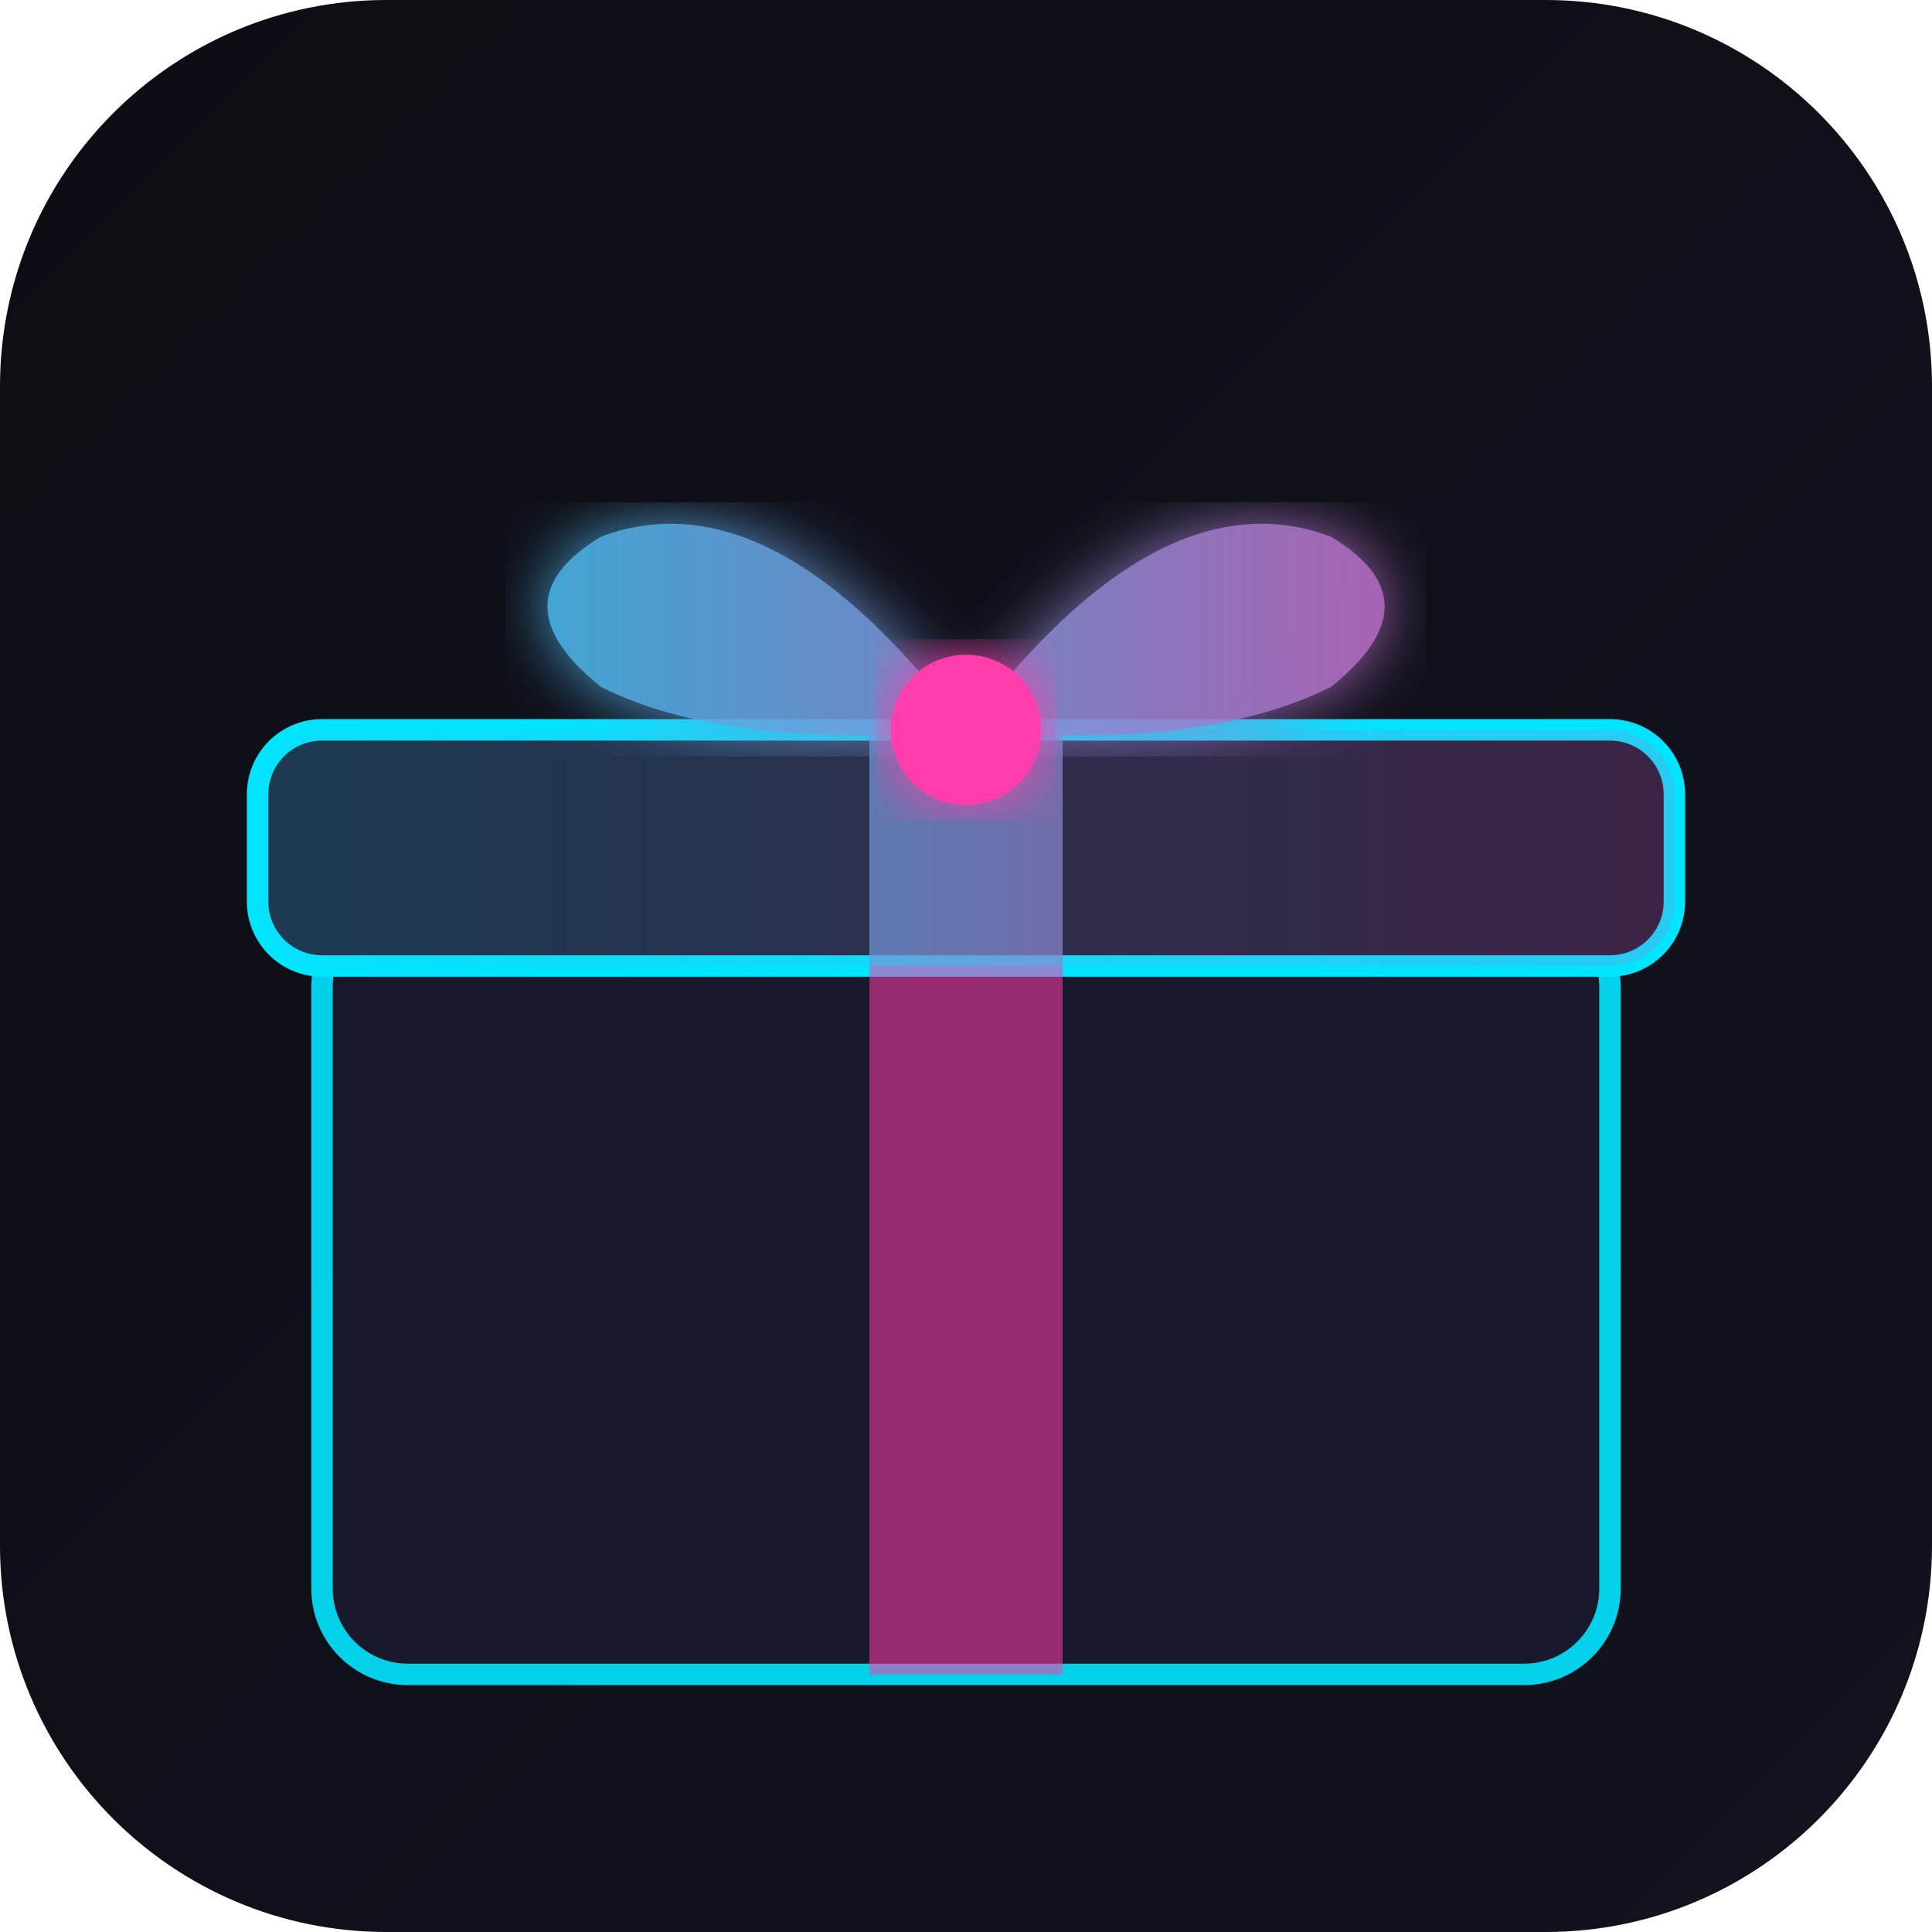
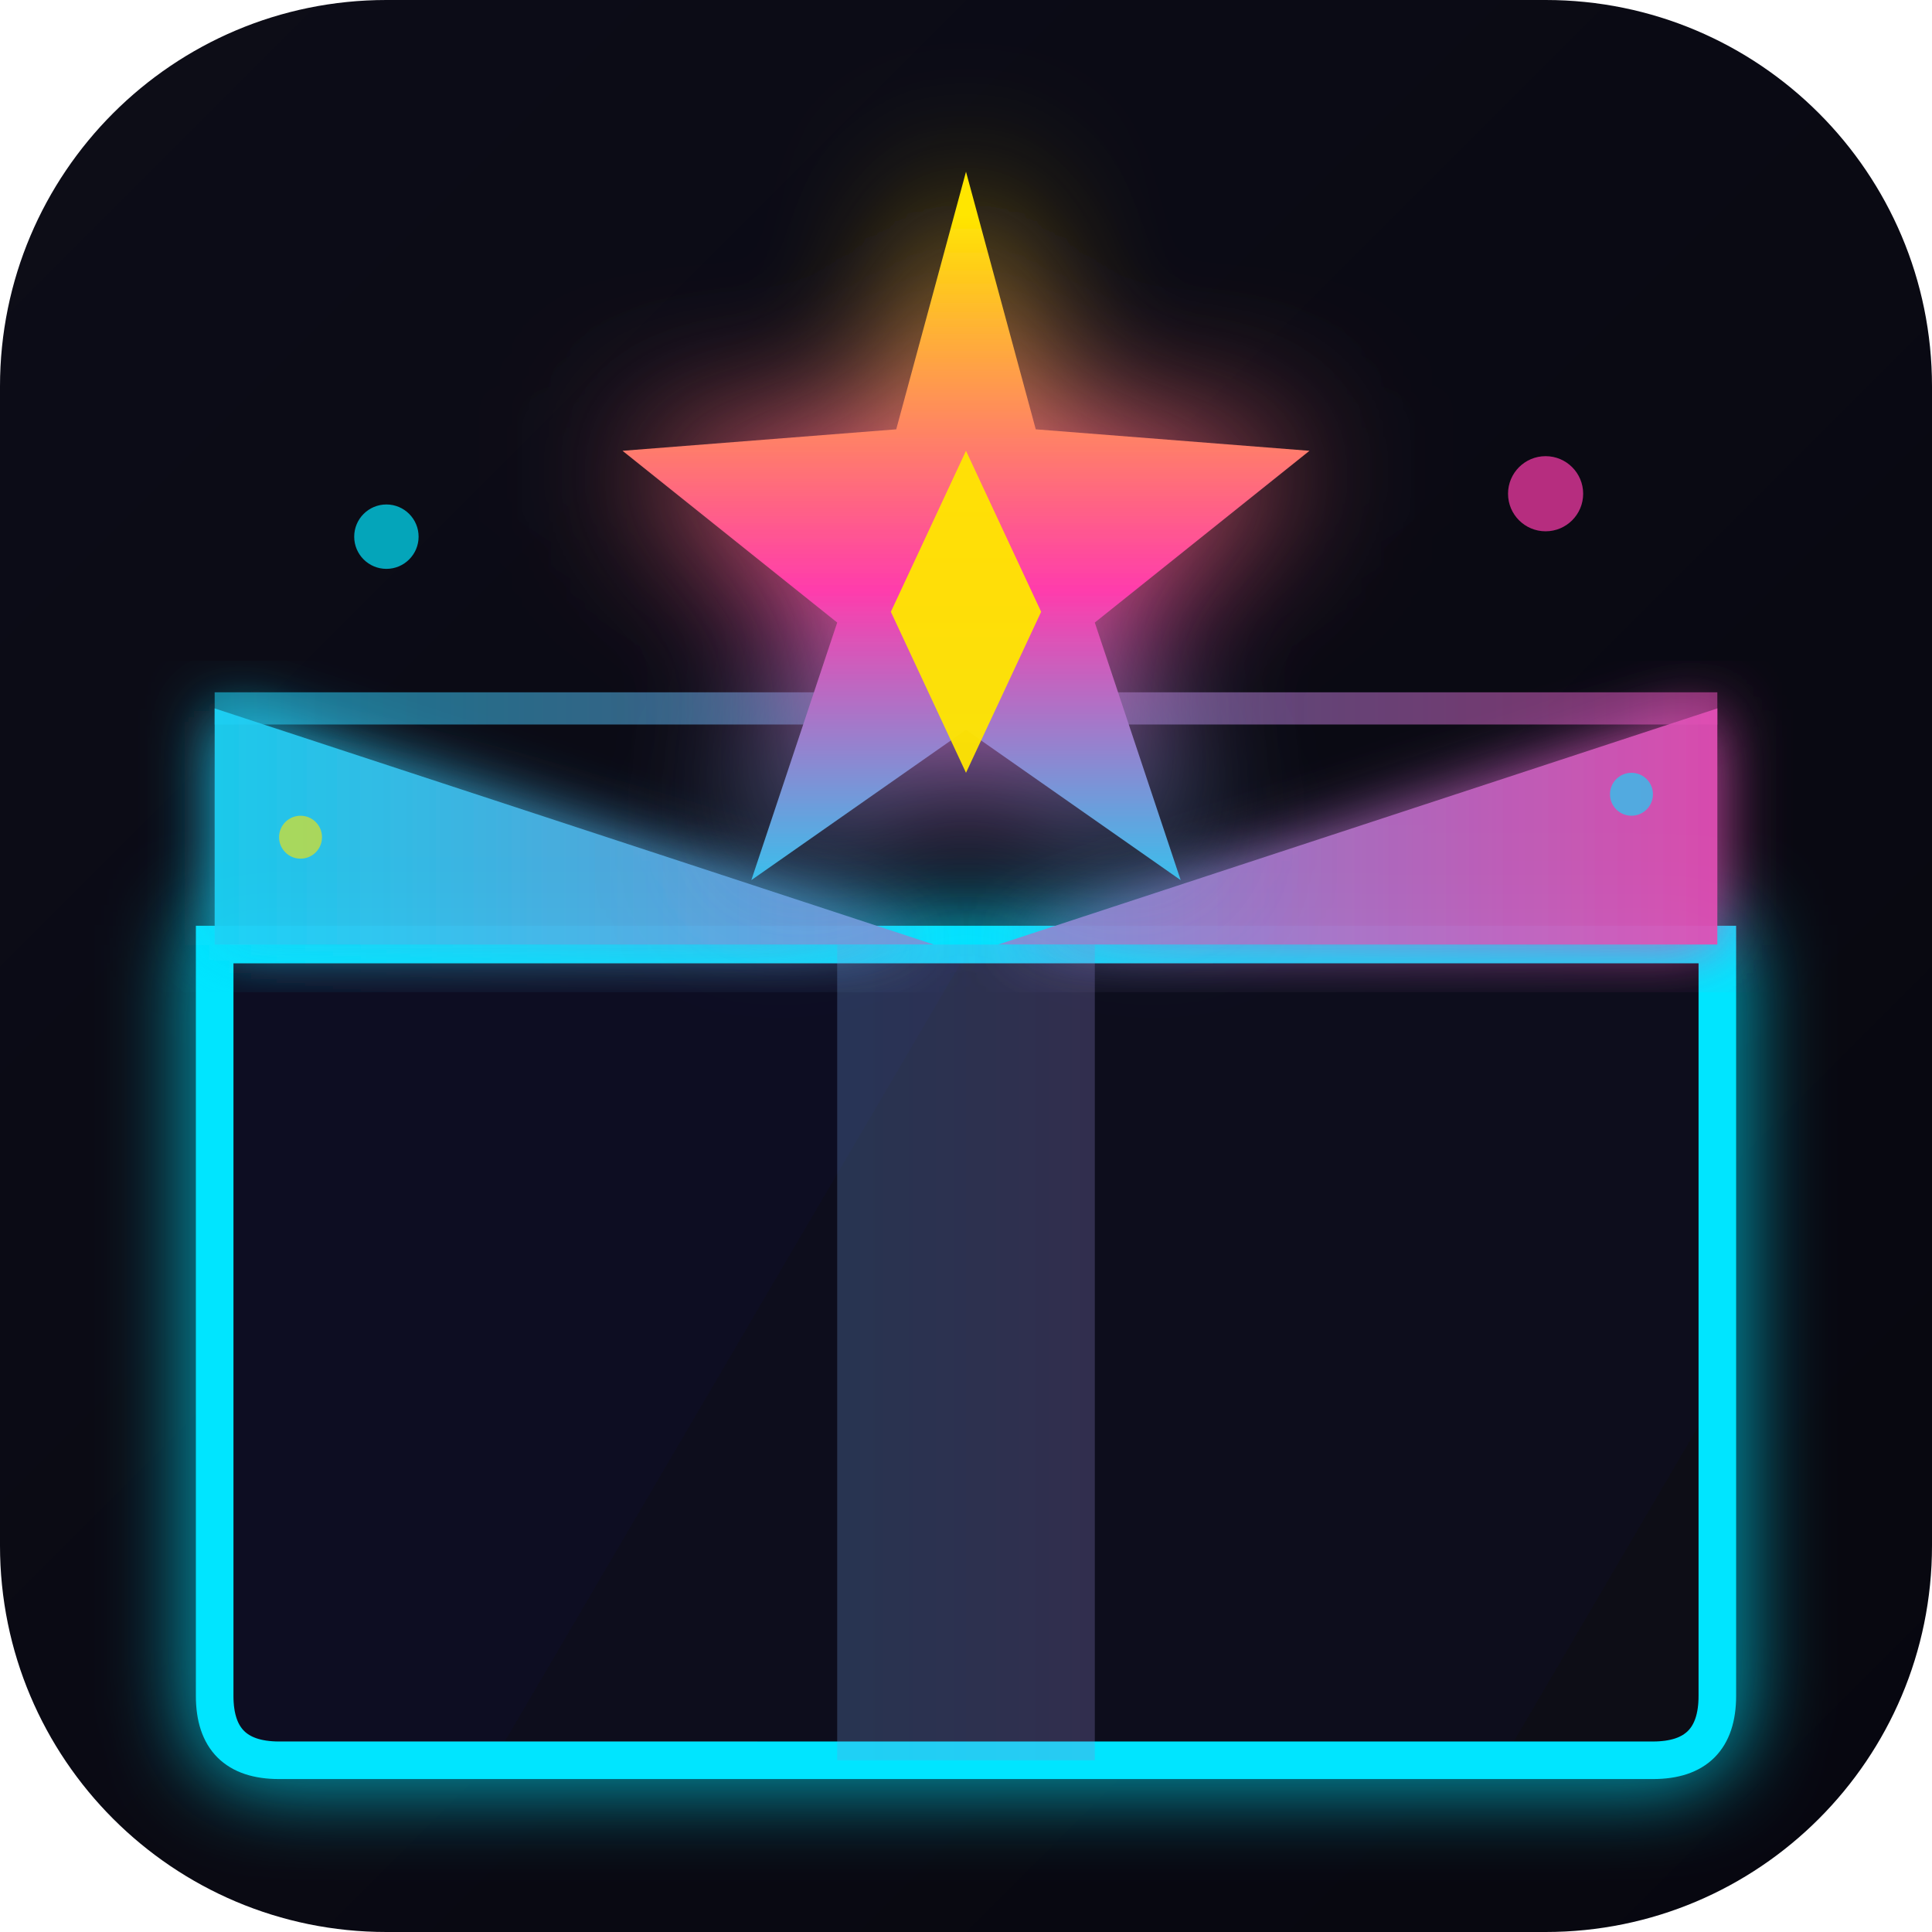
<svg xmlns="http://www.w3.org/2000/svg" width="180" height="180" viewBox="0 0 180 180" fill="none">
  <defs>
    <linearGradient id="bg" x1="0" y1="0" x2="180" y2="180" gradientUnits="userSpaceOnUse">
-       <stop offset="0%" stop-color="#0D0D14" />
-       <stop offset="100%" stop-color="#13131F" />
+       <stop offset="0%" stop-color="#0D0D18" />
+       <stop offset="100%" stop-color="#07070F" />
    </linearGradient>
-     <linearGradient id="ribbon" x1="0" y1="0" x2="180" y2="0" gradientUnits="userSpaceOnUse">
+     <linearGradient id="lid" x1="0" y1="0" x2="180" y2="0" gradientUnits="userSpaceOnUse">
      <stop offset="0%" stop-color="#00E5FF" />
      <stop offset="100%" stop-color="#FF3CAC" />
    </linearGradient>
-     <linearGradient id="ribbon2" x1="0" y1="0" x2="0" y2="90" gradientUnits="userSpaceOnUse">
-       <stop offset="0%" stop-color="#00E5FF" />
-       <stop offset="100%" stop-color="#FF3CAC" />
+     <linearGradient id="starGrad" x1="90" y1="20" x2="90" y2="90" gradientUnits="userSpaceOnUse">
+       <stop offset="0%" stop-color="#FFE600" />
+       <stop offset="50%" stop-color="#FF3CAC" />
+       <stop offset="100%" stop-color="#00E5FF" />
    </linearGradient>
-     <filter id="glow">
+     <linearGradient id="boxFill" x1="20" y1="88" x2="160" y2="170" gradientUnits="userSpaceOnUse">
+       <stop offset="0%" stop-color="#111124" />
+       <stop offset="100%" stop-color="#0A0A18" />
+     </linearGradient>
+     <filter id="glowCyan" x="-30%" y="-30%" width="160%" height="160%">
+       <feGaussianBlur stdDeviation="4" result="blur" />
+       <feMerge>
+         <feMergeNode in="blur" />
+         <feMergeNode in="SourceGraphic" />
+       </feMerge>
+     </filter>
+     <filter id="glowStar" x="-50%" y="-50%" width="200%" height="200%">
+       <feGaussianBlur stdDeviation="7" result="blur" />
+       <feMerge>
+         <feMergeNode in="blur" />
+         <feMergeNode in="SourceGraphic" />
+       </feMerge>
+     </filter>
+     <filter id="glowLid" x="-20%" y="-20%" width="140%" height="140%">
      <feGaussianBlur stdDeviation="3" result="blur" />
      <feMerge>
        <feMergeNode in="blur" />
        <feMergeNode in="SourceGraphic" />
      </feMerge>
    </filter>
  </defs>
  <rect width="180" height="180" rx="36" fill="url(#bg)" />
-   <rect x="30" y="84" width="120" height="72" rx="8" fill="#1A1A2E" stroke="#00E5FF" stroke-width="2" opacity="0.9" />
-   <rect x="24" y="68" width="132" height="22" rx="6" fill="#1A1A2E" stroke="#00E5FF" stroke-width="2" />
-   <rect x="24" y="68" width="132" height="22" rx="6" fill="url(#ribbon)" opacity="0.18" />
-   <rect x="81" y="68" width="18" height="22" fill="url(#ribbon)" opacity="0.7" />
-   <rect x="81" y="90" width="18" height="66" fill="url(#ribbon2)" opacity="0.55" />
-   <path d="M90 68 Q72 44 56 50 Q46 56 56 64 Q68 70 90 68Z" fill="url(#ribbon)" opacity="0.9" filter="url(#glow)" />
-   <path d="M90 68 Q108 44 124 50 Q134 56 124 64 Q112 70 90 68Z" fill="url(#ribbon)" opacity="0.9" filter="url(#glow)" />
-   <circle cx="90" cy="68" r="7" fill="#FF3CAC" filter="url(#glow)" />
+   <path d="M20 88 L160 88 L160 158 Q160 164 154 164 L26 164 Q20 164 20 158 Z" fill="url(#boxFill)" stroke="#00E5FF" stroke-width="3.5" filter="url(#glowCyan)" />
+   <rect x="78" y="88" width="24" height="76" fill="url(#lid)" opacity="0.28" />
+   <path d="M20 66 L87 88 L20 88 Z" fill="url(#lid)" opacity="0.95" filter="url(#glowLid)" />
+   <path d="M160 66 L93 88 L160 88 Z" fill="url(#lid)" opacity="0.95" filter="url(#glowLid)" />
+   <line x1="20" y1="66" x2="160" y2="66" stroke="url(#lid)" stroke-width="3" opacity="0.55" />
+   <path d="M90 16            L96.5 40            L122 42            L102 58            L110 82            L90 68            L70 82            L78 58            L58 42            L83.5 40 Z" fill="url(#starGrad)" filter="url(#glowStar)" />
+   <path d="M90 42 L97 57 L90 72 L83 57 Z" fill="#FFE600" opacity="0.95" />
+   <circle cx="36" cy="50" r="3" fill="#00E5FF" opacity="0.7" />
+   <circle cx="144" cy="46" r="3.5" fill="#FF3CAC" opacity="0.7" />
+   <circle cx="28" cy="78" r="2" fill="#FFE600" opacity="0.6" />
+   <circle cx="152" cy="74" r="2" fill="#00E5FF" opacity="0.6" />
</svg>
